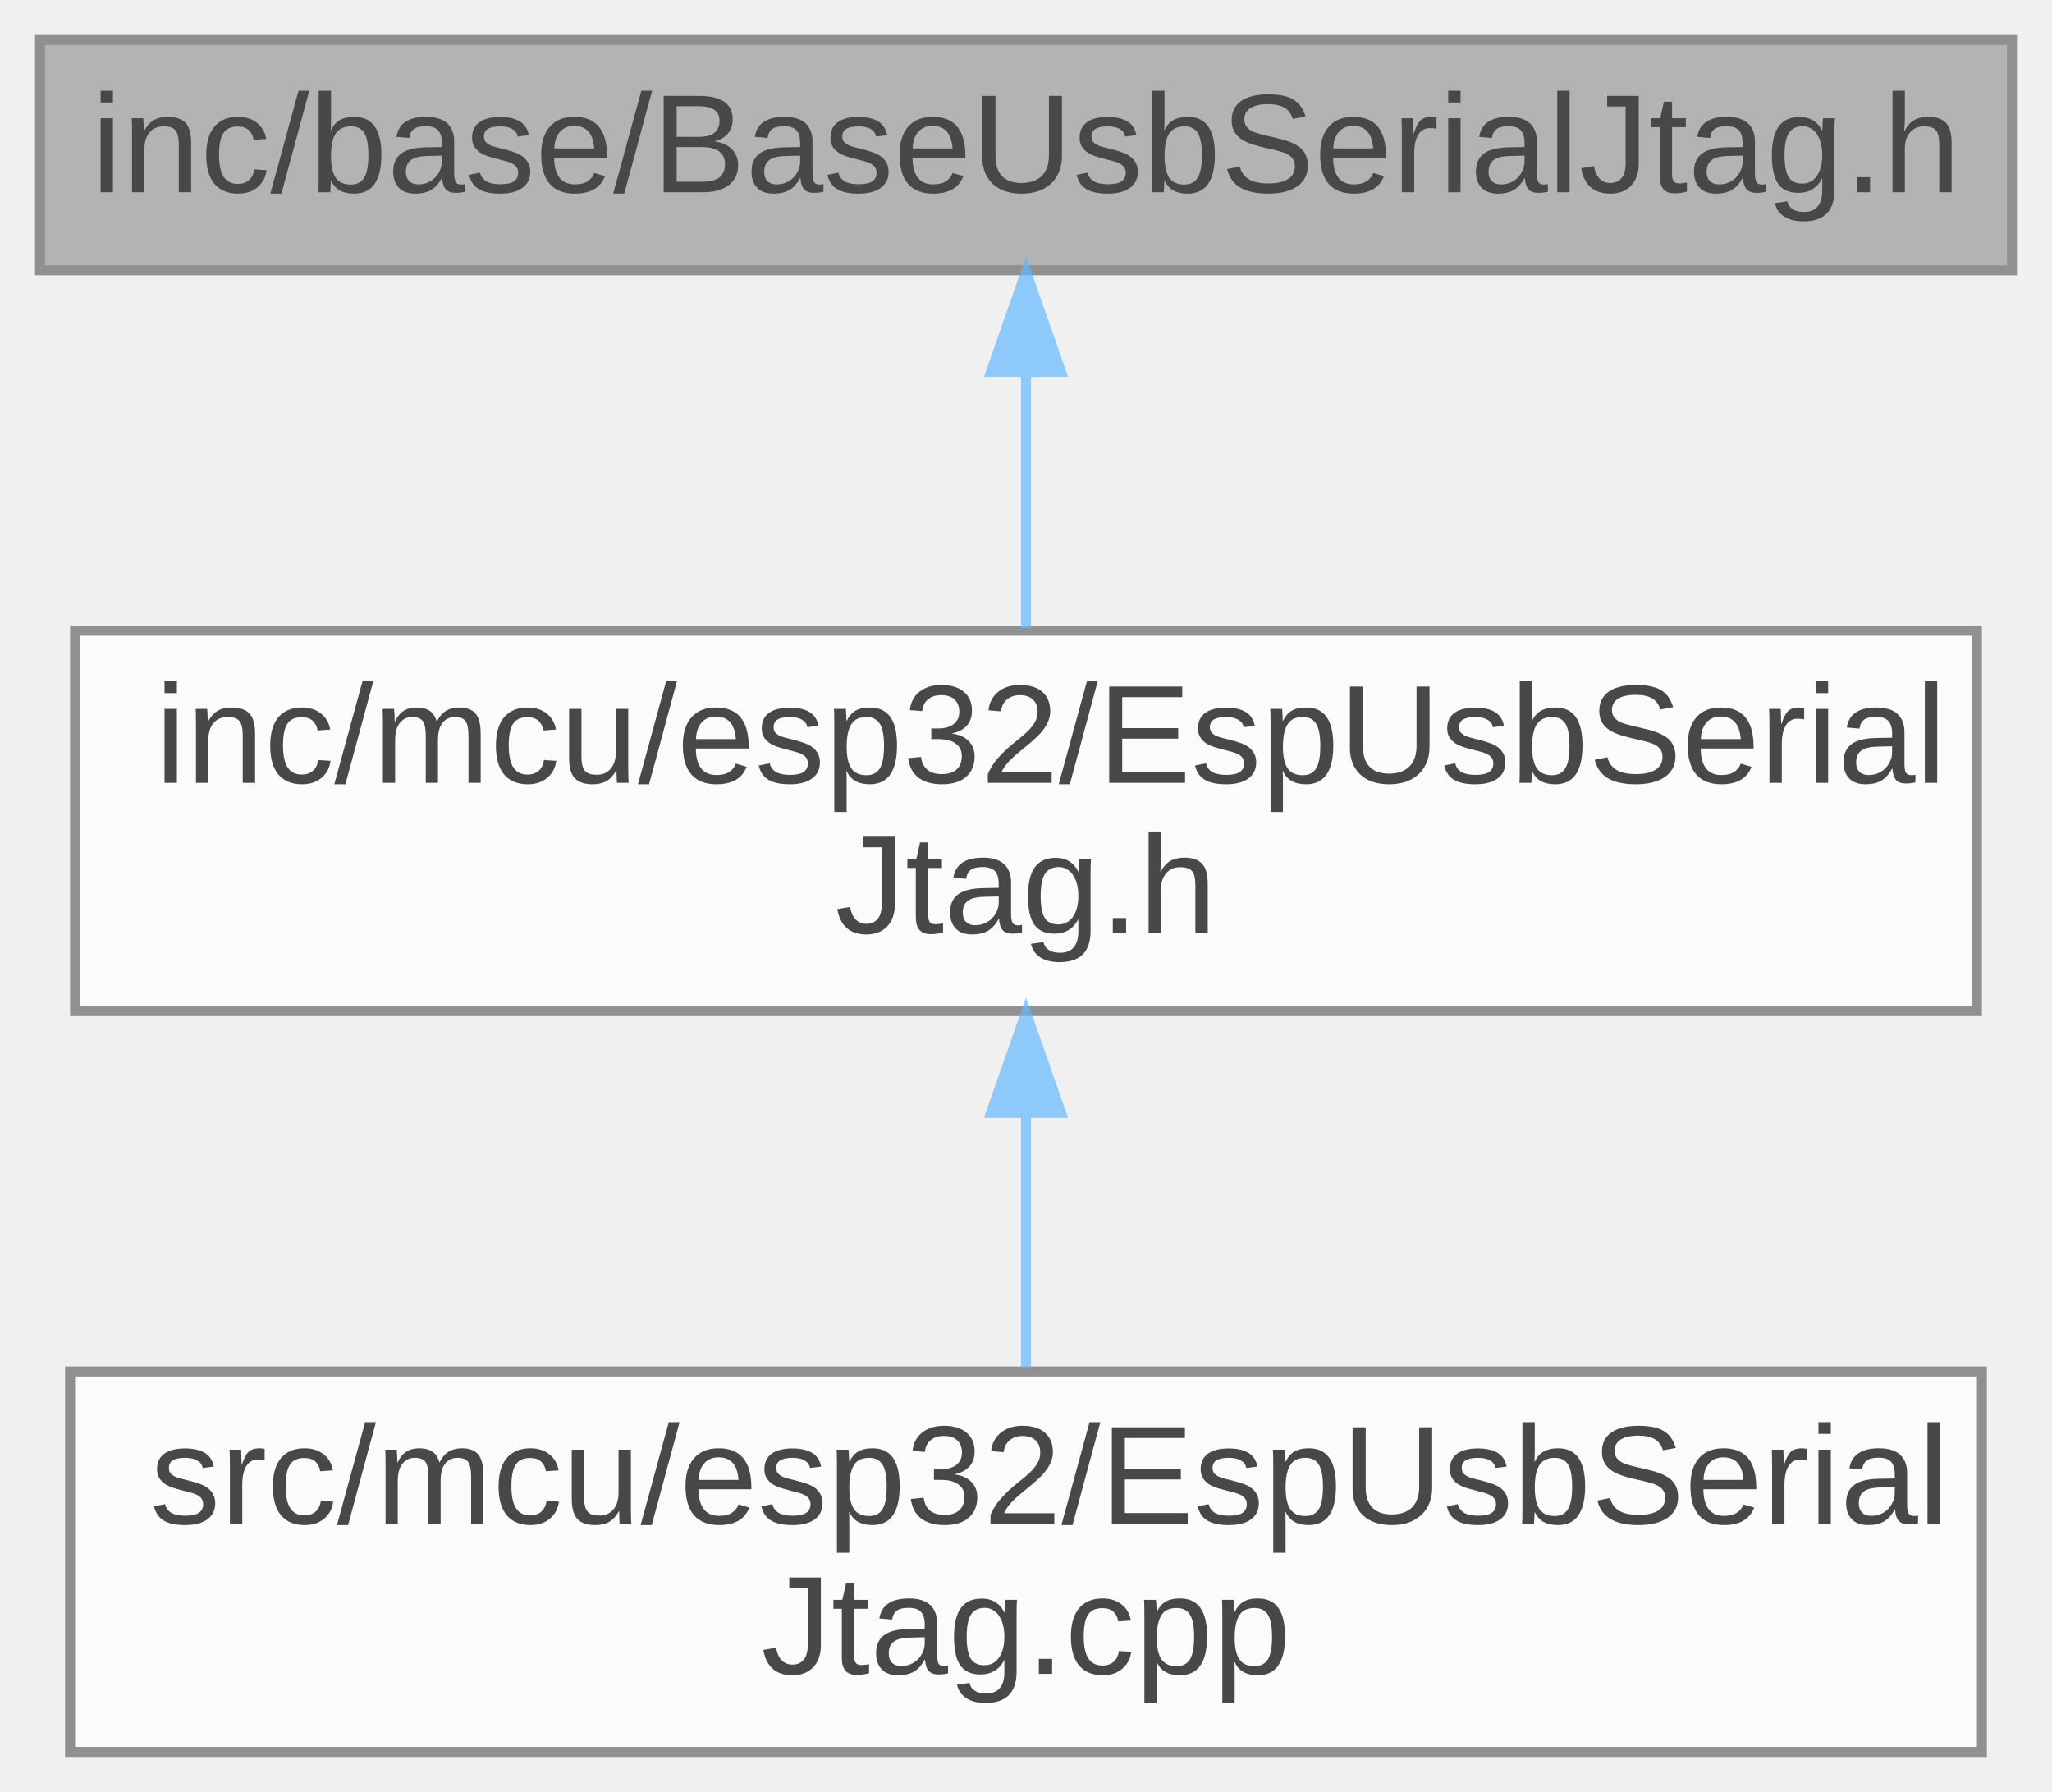
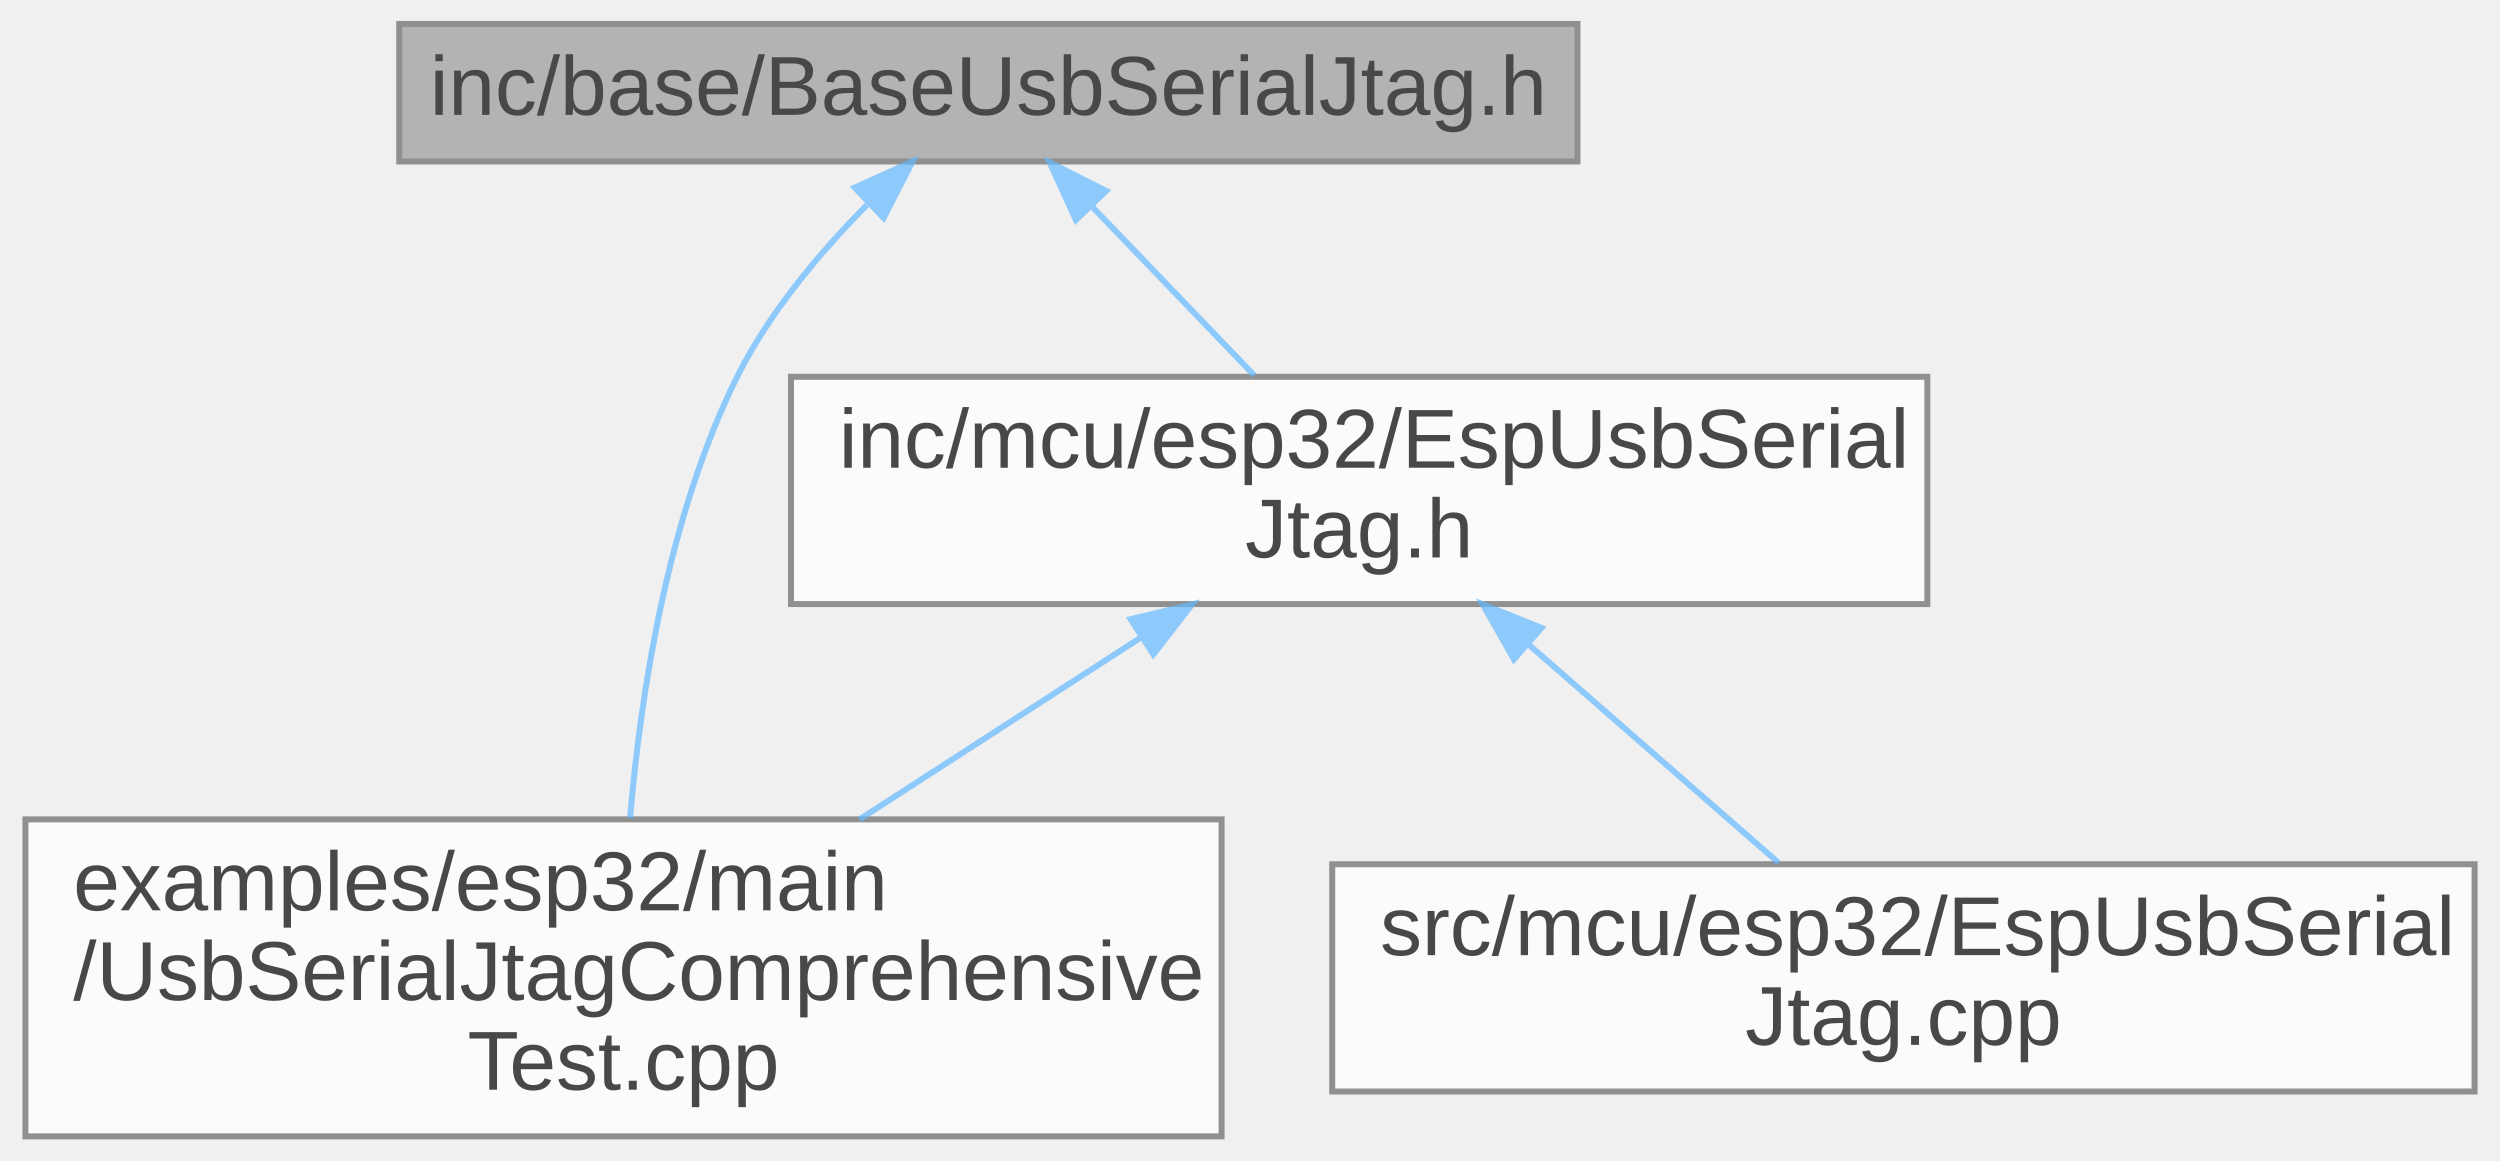
- <svg xmlns="http://www.w3.org/2000/svg" xmlns:xlink="http://www.w3.org/1999/xlink" width="205pt" height="179pt" viewBox="0.00 0.00 205.00 179.00">
+ <svg xmlns="http://www.w3.org/2000/svg" xmlns:xlink="http://www.w3.org/1999/xlink" width="418pt" height="194pt" viewBox="0.00 0.00 417.50 194.00">
  <svg id="main" version="1.1" xml:space="preserve">
    <style type="text/css">
.node, .edge {opacity: 0.7;}
.node.selected, .edge.selected {opacity: 1;}
.edge:hover path { stroke: red; }
.edge:hover polygon { stroke: red; fill: red; }
</style>
    <svg id="graph" class="graph">
-       <g id="graph0" class="graph" transform="scale(1 1) rotate(0) translate(4 175)">
+       <g id="graph0" class="graph" transform="scale(1 1) rotate(0) translate(4 190)">
        <g id="Node000001" class="node">
          <g id="a_Node000001">
            <a xlink:title="Abstract base class for USB Serial/JTAG controller &quot;console-style&quot; serial transports in the HardFOC s...">
-               <polygon fill="#999999" stroke="#666666" points="197,-171 0,-171 0,-148 197,-148 197,-171" />
-               <text text-anchor="middle" x="98.5" y="-155.8" font-family="Arial" font-size="14.00">inc/base/BaseUsbSerialJtag.h</text>
+               <polygon fill="#999999" stroke="#666666" points="259.5,-186 62.5,-186 62.5,-163 259.5,-163 259.5,-186" />
+               <text text-anchor="middle" x="161" y="-170.8" font-family="Arial" font-size="14.00">inc/base/BaseUsbSerialJtag.h</text>
            </a>
          </g>
        </g>
        <g id="Node000002" class="node">
          <g id="a_Node000002">
-             <a xlink:href="EspUsbSerialJtag_8h.html" target="_top" xlink:title="ESP32-S3 / -C3 / -C6 USB Serial/JTAG console wrapper.">
-               <polygon fill="white" stroke="#666666" points="193.5,-112 3.5,-112 3.5,-74 193.5,-74 193.5,-112" />
-               <text text-anchor="start" x="11.5" y="-96.8" font-family="Arial" font-size="14.00">inc/mcu/esp32/EspUsbSerial</text>
-               <text text-anchor="middle" x="98.5" y="-81.8" font-family="Arial" font-size="14.00">Jtag.h</text>
+             <a xlink:href="UsbSerialJtagComprehensiveTest_8cpp.html" target="_top" xlink:title="Comprehensive test suite for the EspUsbSerialJtag wrapper (noexcept).">
+               <polygon fill="white" stroke="#666666" points="200,-53 0,-53 0,0 200,0 200,-53" />
+               <text text-anchor="start" x="8" y="-37.8" font-family="Arial" font-size="14.00">examples/esp32/main</text>
+               <text text-anchor="start" x="8" y="-22.8" font-family="Arial" font-size="14.00">/UsbSerialJtagComprehensive</text>
+               <text text-anchor="middle" x="100" y="-7.8" font-family="Arial" font-size="14.00">Test.cpp</text>
            </a>
          </g>
        </g>
        <g id="edge1_Node000001_Node000002" class="edge">
          <g id="a_edge1_Node000001_Node000002">
            <a xlink:title=" ">
-               <path fill="none" stroke="#63b8ff" d="M98.5,-137.63C98.5,-129.45 98.5,-120.15 98.5,-112.24" />
-               <polygon fill="#63b8ff" stroke="#63b8ff" points="95,-137.85 98.5,-147.85 102,-137.85 95,-137.85" />
+               <path fill="none" stroke="#63b8ff" d="M140.69,-155.72C132.76,-147.71 124.31,-137.66 119,-127 107.41,-103.7 102.87,-74.08 101.1,-53.24" />
+               <polygon fill="#63b8ff" stroke="#63b8ff" points="138.67,-158.63 148.32,-163 143.5,-153.56 138.67,-158.63" />
            </a>
          </g>
        </g>
        <g id="Node000003" class="node">
          <g id="a_Node000003">
-             <a xlink:href="EspUsbSerialJtag_8cpp.html" target="_top" xlink:title="ESP32-family USB Serial/JTAG console wrapper implementation.">
-               <polygon fill="white" stroke="#666666" points="194,-38 3,-38 3,0 194,0 194,-38" />
-               <text text-anchor="start" x="11" y="-22.8" font-family="Arial" font-size="14.00">src/mcu/esp32/EspUsbSerial</text>
-               <text text-anchor="middle" x="98.5" y="-7.8" font-family="Arial" font-size="14.00">Jtag.cpp</text>
+             <a xlink:href="EspUsbSerialJtag_8h.html" target="_top" xlink:title="ESP32-S3 / -C3 / -C6 USB Serial/JTAG console wrapper.">
+               <polygon fill="white" stroke="#666666" points="318,-127 128,-127 128,-89 318,-89 318,-127" />
+               <text text-anchor="start" x="136" y="-111.8" font-family="Arial" font-size="14.00">inc/mcu/esp32/EspUsbSerial</text>
+               <text text-anchor="middle" x="223" y="-96.8" font-family="Arial" font-size="14.00">Jtag.h</text>
            </a>
          </g>
        </g>
-         <g id="edge2_Node000002_Node000003" class="edge">
-           <g id="a_edge2_Node000002_Node000003">
+         <g id="edge2_Node000001_Node000003" class="edge">
+           <g id="a_edge2_Node000001_Node000003">
            <a xlink:title=" ">
-               <path fill="none" stroke="#63b8ff" d="M98.5,-63.57C98.5,-55.11 98.5,-46.06 98.5,-38.41" />
-               <polygon fill="#63b8ff" stroke="#63b8ff" points="95,-63.83 98.5,-73.83 102,-63.83 95,-63.83" />
+               <path fill="none" stroke="#63b8ff" d="M178.17,-155.64C186.67,-146.79 196.92,-136.14 205.46,-127.24" />
+               <polygon fill="#63b8ff" stroke="#63b8ff" points="175.64,-153.21 171.24,-162.85 180.69,-158.07 175.64,-153.21" />
+             </a>
+           </g>
+         </g>
+         <g id="edge3_Node000003_Node000002" class="edge">
+           <g id="a_edge3_Node000003_Node000002">
+             <a xlink:title=" ">
+               <path fill="none" stroke="#63b8ff" d="M186.66,-83.51C171.81,-73.92 154.61,-62.79 139.46,-53" />
+               <polygon fill="#63b8ff" stroke="#63b8ff" points="184.79,-86.47 195.09,-88.96 188.59,-80.59 184.79,-86.47" />
+             </a>
+           </g>
+         </g>
+         <g id="Node000004" class="node">
+           <g id="a_Node000004">
+             <a xlink:href="EspUsbSerialJtag_8cpp.html" target="_top" xlink:title="ESP32-family USB Serial/JTAG console wrapper implementation.">
+               <polygon fill="white" stroke="#666666" points="409.5,-45.5 218.5,-45.5 218.5,-7.5 409.5,-7.5 409.5,-45.5" />
+               <text text-anchor="start" x="226.5" y="-30.3" font-family="Arial" font-size="14.00">src/mcu/esp32/EspUsbSerial</text>
+               <text text-anchor="middle" x="314" y="-15.3" font-family="Arial" font-size="14.00">Jtag.cpp</text>
+             </a>
+           </g>
+         </g>
+         <g id="edge4_Node000003_Node000004" class="edge">
+           <g id="a_edge4_Node000003_Node000004">
+             <a xlink:title=" ">
+               <path fill="none" stroke="#63b8ff" d="M251.29,-82.28C264.81,-70.47 280.71,-56.58 293.12,-45.74" />
+               <polygon fill="#63b8ff" stroke="#63b8ff" points="248.88,-79.75 243.65,-88.96 253.48,-85.02 248.88,-79.75" />
            </a>
          </g>
        </g>
      </g>
    </svg>
  </svg>
  <style type="text/css">

[data-mouse-over-selected='false'] { opacity: 0.7; }
[data-mouse-over-selected='true']  { opacity: 1.0; }

</style>
</svg>
